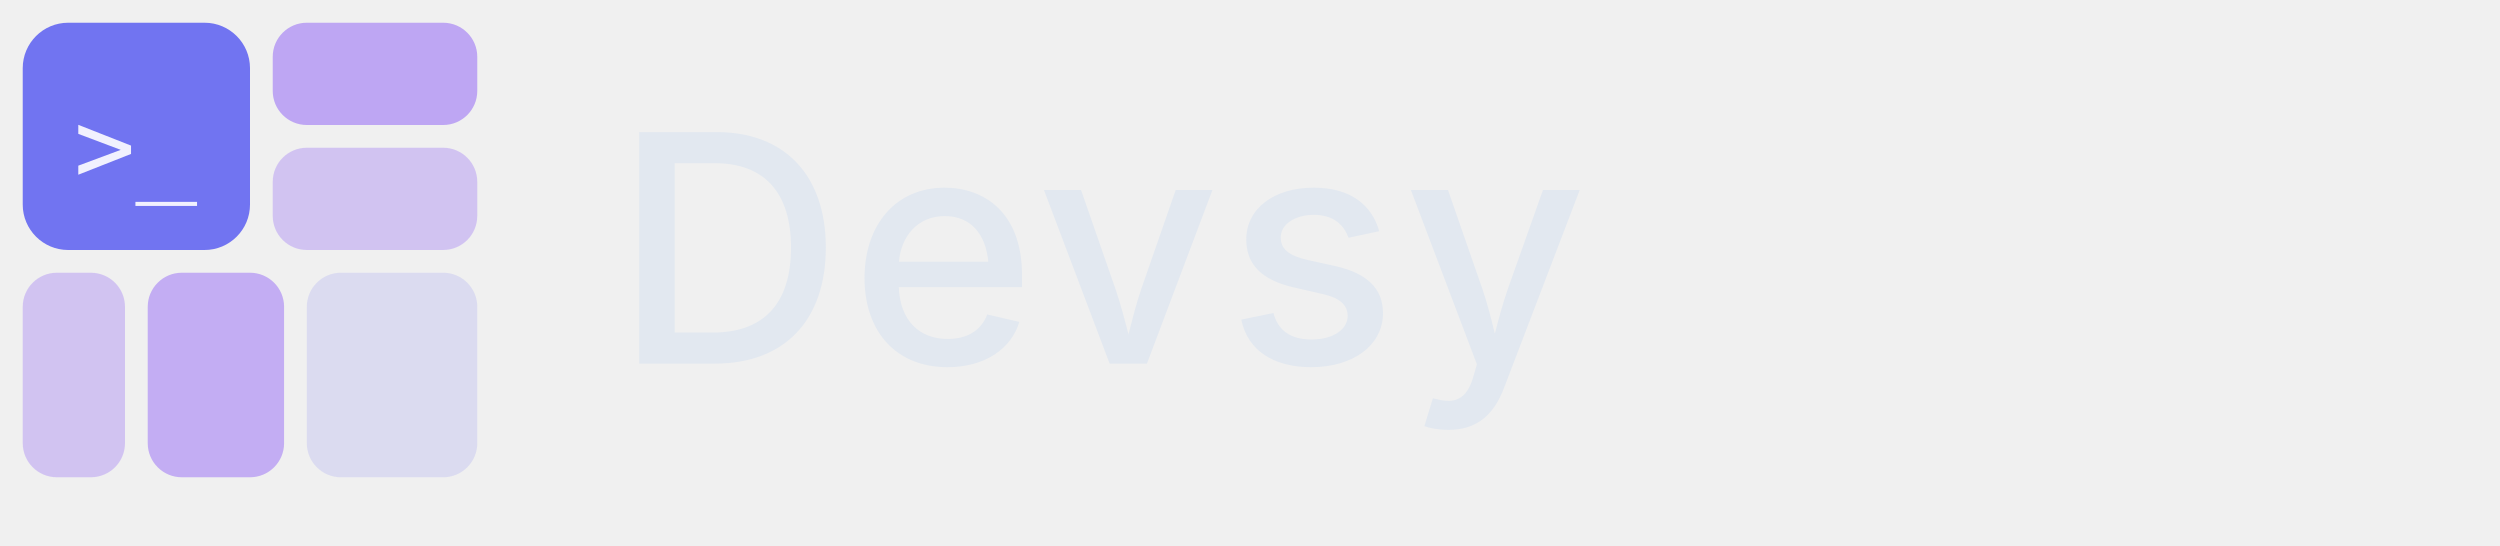
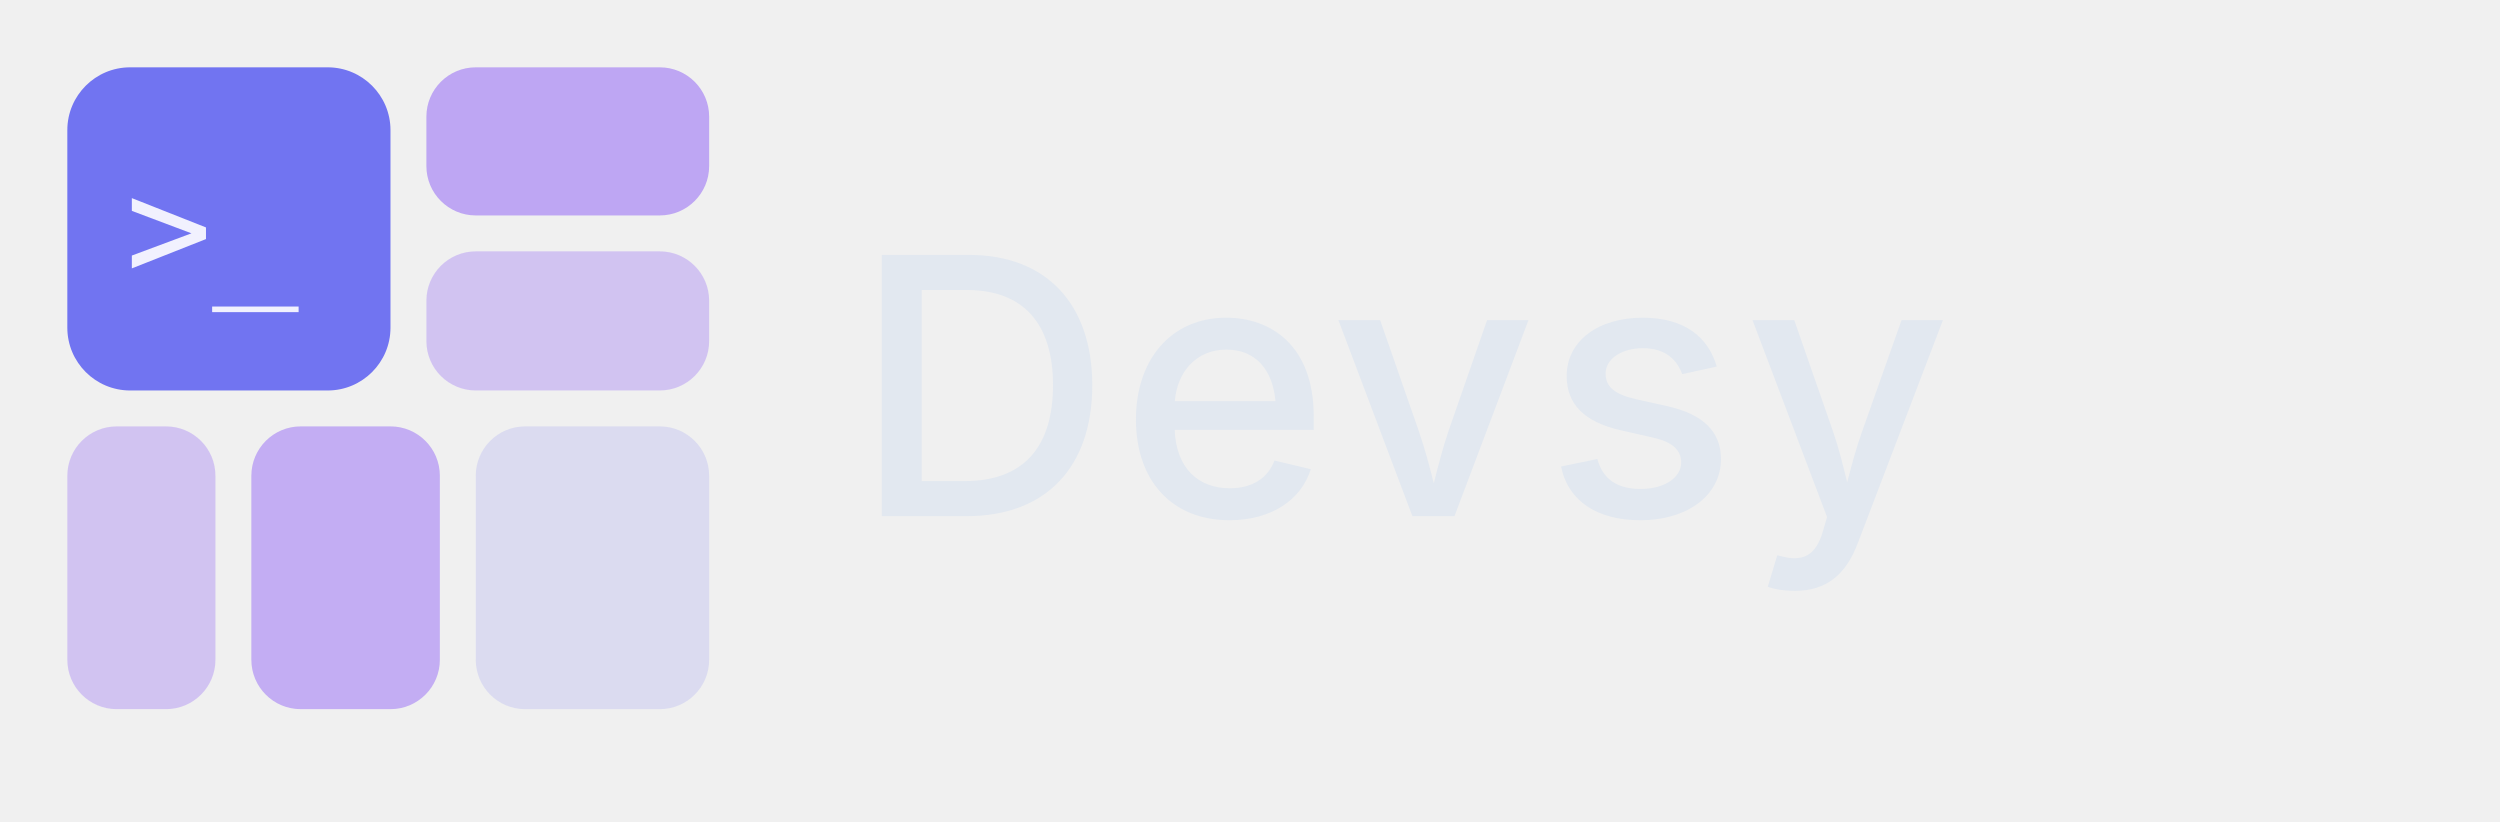
- <svg xmlns="http://www.w3.org/2000/svg" width="220" height="48" viewBox="0 0 220 48" fill="none">
-   <rect x="2" y="2" width="20" height="20" rx="4" fill="#6366F1" opacity="0.9" />
-   <text x="6.5" y="16" font-family="monospace" font-size="9" fill="white" opacity="0.9">&gt;_</text>
-   <rect x="24" y="2" width="18" height="9" rx="3" fill="#8B5CF6" opacity="0.5" />
-   <rect x="24" y="13" width="18" height="9" rx="3" fill="#8B5CF6" opacity="0.3" />
-   <rect x="2" y="24" width="9" height="18" rx="3" fill="#8B5CF6" opacity="0.3" />
-   <rect x="13" y="24" width="12" height="18" rx="3" fill="#8B5CF6" opacity="0.45" />
-   <rect x="27" y="24" width="15" height="18" rx="3" fill="#6366F1" opacity="0.15" />
-   <text x="54" y="32" font-family="-apple-system, BlinkMacSystemFont, 'Segoe UI', system-ui, sans-serif" font-size="28" font-weight="500" fill="#E2E8F0" letter-spacing="0.02em">Devsy</text>
+ <svg xmlns="http://www.w3.org/2000/svg" width="557" height="183" viewBox="0 0 557 183" fill="none">
+   <rect x="15" y="15" width="72" height="72" rx="14" fill="#6366F1" opacity="0.9" />
+   <text x="28" y="62" font-family="'SF Mono', 'Fira Code', 'Cascadia Code', monospace" font-size="32" fill="white" opacity="0.9">&gt;_</text>
+   <rect x="95" y="15" width="63" height="33" rx="11" fill="#8B5CF6" opacity="0.5" />
+   <rect x="95" y="56" width="63" height="31" rx="11" fill="#8B5CF6" opacity="0.3" />
+   <rect x="15" y="95" width="33" height="63" rx="11" fill="#8B5CF6" opacity="0.3" />
+   <rect x="56" y="95" width="42" height="63" rx="11" fill="#8B5CF6" opacity="0.45" />
+   <rect x="106" y="95" width="52" height="63" rx="11" fill="#6366F1" opacity="0.15" />
+   <text x="190" y="115" font-family="-apple-system, BlinkMacSystemFont, 'Segoe UI', system-ui, sans-serif" font-size="80" font-weight="500" fill="#E2E8F0" letter-spacing="0.02em">Devsy</text>
</svg>
